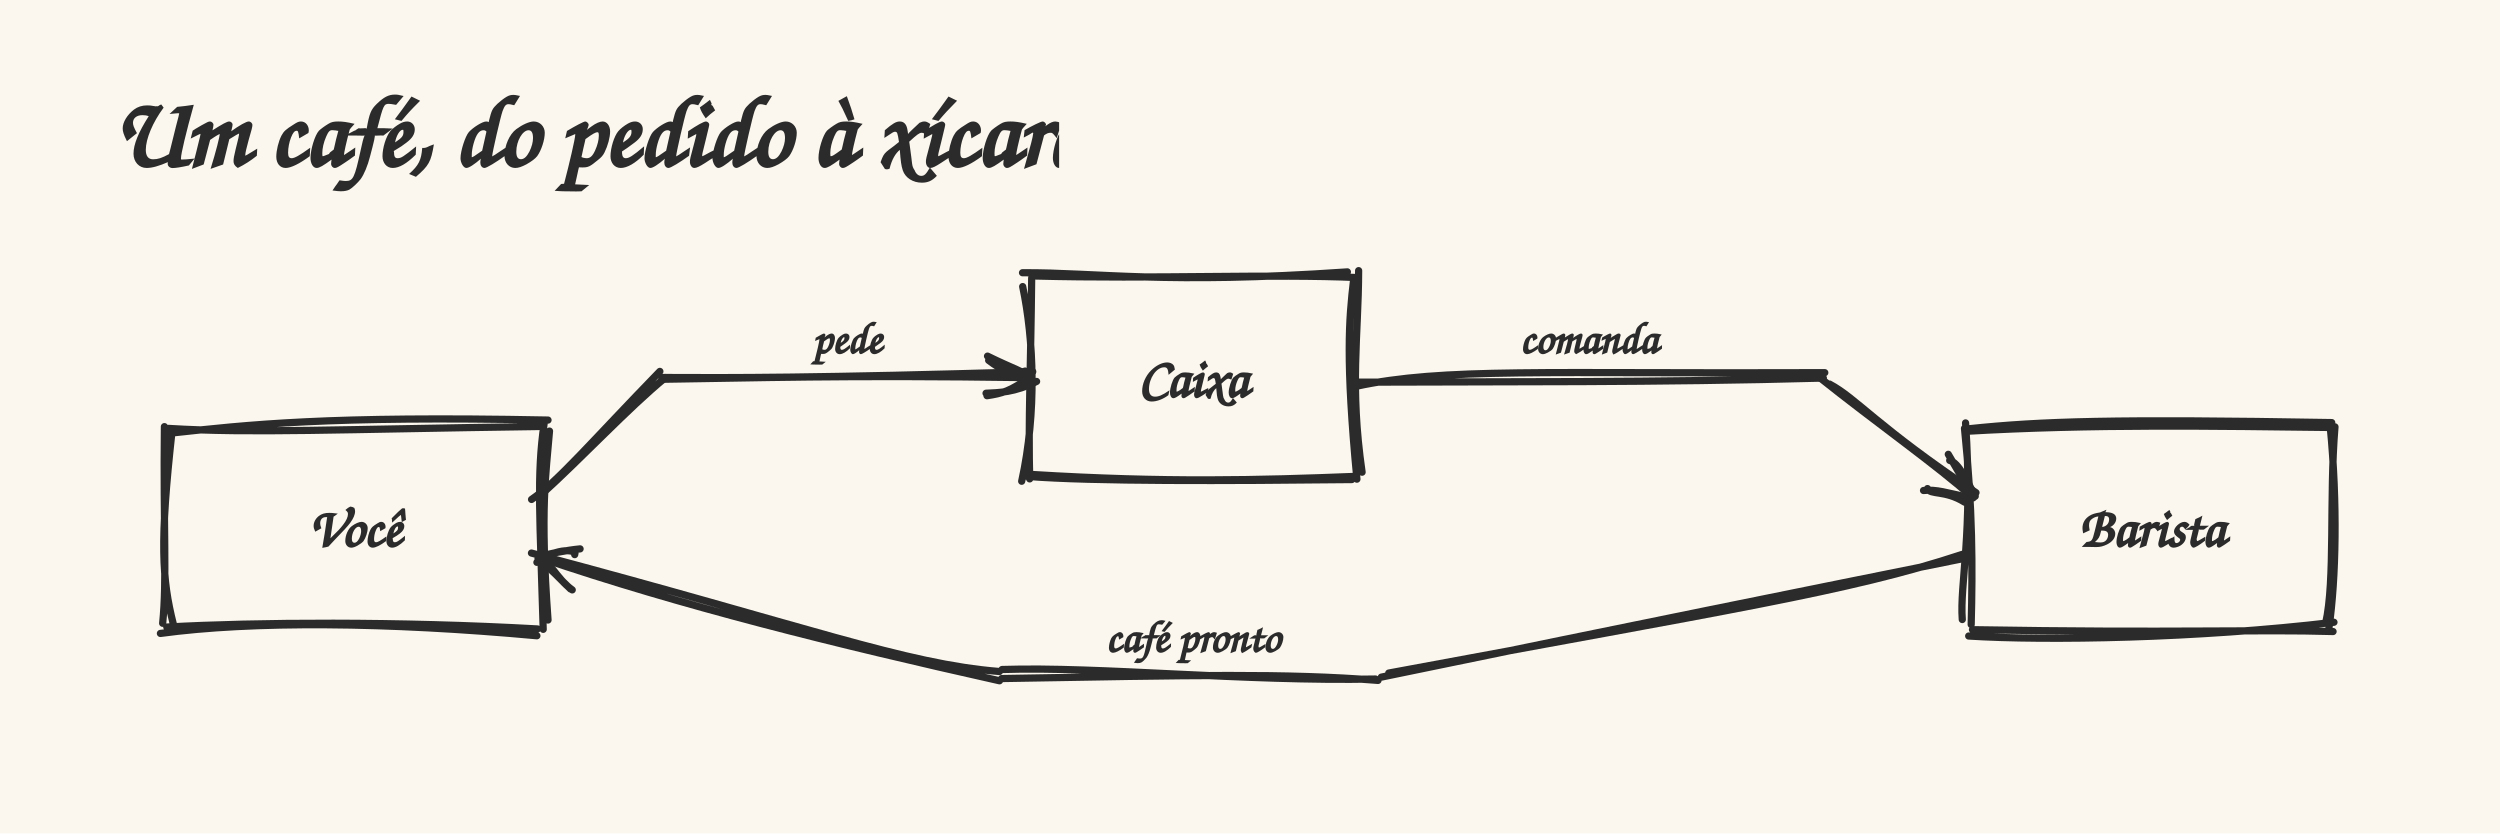
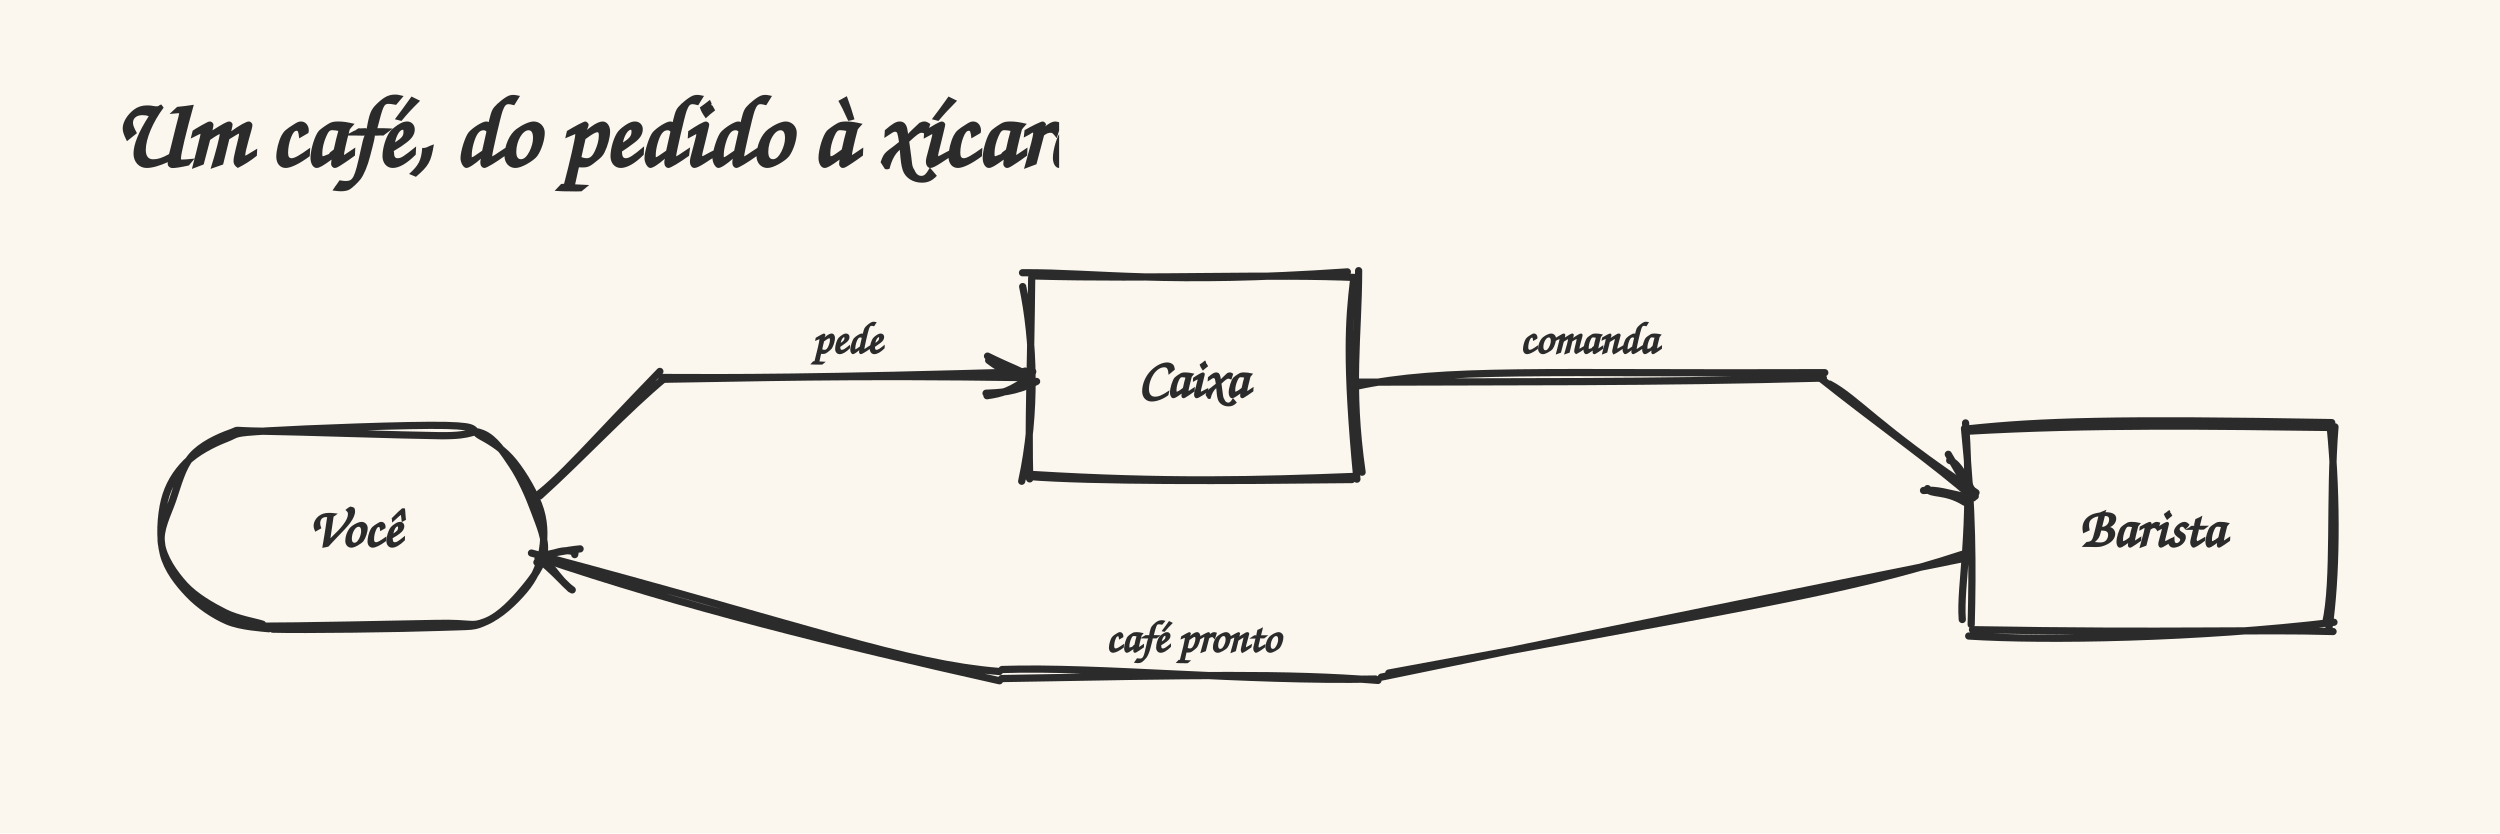
<svg id="paper" role="img" viewBox="0 0 900 300" aria-label="Um café, do pedido à xícara" style="width: 900px; aspect-ratio: 900 / 300;">
  <defs>
    <clipPath id="dw1-clip-1-0">
      <rect x="36" y="13" width="345.284" height="70">
</rect>
    </clipPath>
    <clipPath id="dw1-clip-1-2">
      <rect x="108.383" y="165.9" width="40.54" height="49">
</rect>
    </clipPath>
    <clipPath id="dw1-clip-1-5">
      <rect x="289.114" y="100.3" width="32.16" height="44">
</rect>
    </clipPath>
    <clipPath id="dw1-clip-1-7">
      <rect x="406.388" y="112.1" width="47.1" height="49">
</rect>
    </clipPath>
    <clipPath id="dw1-clip-1-10">
      <rect x="543.473" y="100.3" width="57.632" height="44">
</rect>
    </clipPath>
    <clipPath id="dw1-clip-1-12">
      <rect x="744.15" y="165.9" width="61.98" height="49">
</rect>
    </clipPath>
    <clipPath id="dw1-clip-1-15">
      <rect x="393.763" y="207.8" width="72.176" height="44">
</rect>
    </clipPath>
  </defs>
  <rect width="900" height="300" fill="#FBF7EE">
</rect>
  <g>
</g>
  <g>
    <g data-type="text" data-step="0">
      <text x="40" y="60" fill="#2B2B2B" font-family="'Caveat', cursive" font-size="36" font-weight="700" text-anchor="start" clip-path="url(#dw1-clip-1-0)">Um café, do pedido à xícara</text>
    </g>
-     <path d="M60.669 156.01 C89.634 152.848, 117.802 149.665, 197.283 151.227 M60.662 154.223 C90.236 156.039, 121.453 154.549, 193.927 153.542 M197.823 155.194 C196.576 170.771, 194.36 182.728, 197.289 223.208 M195.884 152.514 C193.131 171.115, 194.433 186.926, 195.55 226.558 M193.277 228.87 C139.392 223.929, 90.726 223.535, 57.749 228.036 M193.498 226.422 C143.591 223.629, 92.056 223.955, 60.045 225.745 M62.396 224.667 C58.286 208.316, 57.519 195.089, 61.928 155.287 M58.558 224.381 C60.139 208.767, 58.766 189.88, 59.188 153.59" stroke="#2B2B2B" stroke-width="2.6" fill="none" stroke-linecap="round" stroke-linejoin="round" data-type="polygon" data-step="1">
+     <path d="M96.763 226.341 C94.725 226.112, 86.67 225.667, 81.859 223.599 C77.048 221.531, 71.742 217.963, 67.899 213.931 C64.055 209.899, 60.247 205.033, 58.798 199.407 C57.348 193.78, 57.836 185.652, 59.202 180.174 C60.568 174.696, 63.315 170.241, 66.994 166.539 C70.672 162.836, 76.395 159.861, 81.274 157.959 C86.153 156.057, 83.042 155.927, 96.268 155.127 C109.494 154.327, 147.812 152.839, 160.631 153.161 C173.451 153.483, 169.124 154.866, 173.184 157.06 C177.243 159.254, 181.422 161.892, 184.989 166.325 C188.555 170.759, 192.912 178.137, 194.584 183.663 C196.256 189.19, 195.987 194.69, 195.02 199.482 C194.053 204.275, 192.177 208.365, 188.782 212.42 C185.388 216.474, 179.915 221.81, 174.656 223.811 C169.396 225.812, 170.552 224.156, 157.223 224.425 C143.895 224.693, 104.675 225.46, 94.682 225.423 M94.532 224.724 C92.523 223.975, 85.626 222.877, 80.96 220.532 C76.295 218.187, 70.349 214.794, 66.54 210.652 C62.732 206.51, 58.836 200.792, 58.108 195.682 C57.38 190.573, 60.355 185.237, 62.173 179.995 C63.99 174.754, 65.56 168.253, 69.011 164.233 C72.463 160.212, 78.628 157.372, 82.883 155.873 C87.138 154.373, 81.929 155.07, 94.539 155.234 C107.149 155.398, 145.334 156.715, 158.542 156.855 C171.75 156.995, 169.472 154.302, 173.786 156.076 C178.099 157.849, 181.332 162.856, 184.424 167.496 C187.516 172.135, 190.423 178.682, 192.339 183.911 C194.255 189.14, 196.571 194.164, 195.92 198.869 C195.27 203.575, 191.878 208.017, 188.436 212.144 C184.994 216.271, 180.323 221.348, 175.268 223.633 C170.213 225.917, 170.952 225.376, 158.105 225.853 C145.258 226.33, 108.603 226.813, 98.188 226.495" stroke="#2B2B2B" stroke-width="2.6" fill="none" stroke-linecap="round" stroke-linejoin="round" data-type="curve" data-step="1">
</path>
    <g data-type="text" data-step="2">
      <text x="127.5" y="196.9" fill="#2B2B2B" font-family="'Caveat', cursive" font-size="20" font-weight="700" text-anchor="middle" clip-path="url(#dw1-clip-1-2)">Você</text>
    </g>
    <path d="M191.363 179.8 C200.843 173.35, 212.796 159.204, 237.551 133.708 M194.316 178.555 C209.463 164.894, 226.22 146.834, 239.579 135.916" stroke="#2B2B2B" stroke-width="2.6" fill="none" stroke-linecap="round" stroke-linejoin="round" data-type="polyline" data-step="3">
</path>
    <path d="M238.211 135.895 C262.838 136.018, 293.972 136.097, 371.785 133.799 M239.444 136.521 C271.286 136.106, 302.56 134.977, 370.105 135.953" stroke="#2B2B2B" stroke-width="2.6" fill="none" stroke-linecap="round" stroke-linejoin="round" data-type="arrow" data-step="4">
</path>
    <path d="M354.979 141.569 C359.509 141.334, 365.202 141.378, 373.172 137.321 M355.317 142.455 C360.676 141.67, 363.877 140.804, 370.821 135.666 M369.057 133.587 C364.344 135.268, 360.563 133.25, 355.916 129.737 M370.327 135.855 C368.445 133.547, 365.136 132.963, 355.507 128.202" stroke="#2B2B2B" stroke-width="2.6" fill="none" stroke-linecap="round" stroke-linejoin="round" data-type="arrow" data-step="4">
</path>
    <g data-type="text" data-step="5">
      <text x="304.7" y="127.3" fill="#2B2B2B" font-family="'Caveat', cursive" font-size="16" font-weight="700" text-anchor="middle" clip-path="url(#dw1-clip-1-5)">pede</text>
    </g>
    <path d="M368.105 98.185 C395.347 98.056, 419.031 102.443, 485.053 97.88 M372.298 99.352 C415.422 100.503, 458.636 98.548, 488.757 99.928 M489.106 97.434 C489.046 121.241, 485.862 138.854, 490.354 169.989 M487.282 100.878 C485.623 115.041, 484.386 129.474, 488.487 172.499 M486.651 172.64 C441.775 173.127, 393.398 173.357, 369.839 171.501 M488.199 171.486 C453.187 172.872, 419.265 173.741, 371.67 170.816 M367.807 173.248 C373.287 148.301, 372.151 122.183, 368.165 103.168 M370.693 172.402 C370.148 152.79, 371.073 132.658, 371.403 100.102" stroke="#2B2B2B" stroke-width="2.6" fill="none" stroke-linecap="round" stroke-linejoin="round" data-type="polygon" data-step="6">
</path>
    <g data-type="text" data-step="7">
      <text x="429.2" y="143.1" fill="#2B2B2B" font-family="'Caveat', cursive" font-size="20" font-weight="700" text-anchor="middle" clip-path="url(#dw1-clip-1-7)">Caixa</text>
    </g>
    <path d="M488.2 139.075 C519.454 132.301, 556.285 134.597, 656.921 134.161 M488.952 137.583 C540.662 137.339, 596.32 137.757, 656.408 136.102" stroke="#2B2B2B" stroke-width="2.6" fill="none" stroke-linecap="round" stroke-linejoin="round" data-type="polyline" data-step="8">
</path>
    <path d="M658.647 138.27 C668.314 143.377, 675.778 153.609, 711.356 177.351 M654.479 135.449 C675.661 152.38, 697.512 167.684, 710.334 179.239" stroke="#2B2B2B" stroke-width="2.6" fill="none" stroke-linecap="round" stroke-linejoin="round" data-type="arrow" data-step="9">
</path>
    <path d="M693.893 175.89 C694.897 178.267, 700.12 176.339, 707.269 180.783 M692.471 176.579 C697.176 176.1, 700.965 177.448, 708.005 178.914 M711.083 178.639 C707.912 172.844, 705.133 166.611, 701.895 165.759 M709.885 178.125 C706.702 172.626, 704.301 168.544, 701.384 163.552" stroke="#2B2B2B" stroke-width="2.6" fill="none" stroke-linecap="round" stroke-linejoin="round" data-type="arrow" data-step="9">
</path>
    <g data-type="text" data-step="10">
      <text x="571.7" y="127.3" fill="#2B2B2B" font-family="'Caveat', cursive" font-size="16" font-weight="700" text-anchor="middle" clip-path="url(#dw1-clip-1-10)">comanda</text>
    </g>
    <path d="M708.742 154.36 C734.769 151.622, 760.877 150.78, 839.424 152.132 M707.533 155.281 C753.226 152.619, 797.453 153.398, 840.586 153.913 M840.588 153.674 C838.486 179.311, 840.733 208.979, 837.22 224.369 M838.88 153.641 C841.545 180.986, 840.968 208.463, 838.423 226.04 M840.225 224.011 C791.207 229.863, 736.37 230.718, 708.729 228.967 M839.9 227.349 C812.861 226.527, 783.229 227.94, 710.095 226.688 M706.418 223.029 C705.457 210.305, 710.353 192.116, 707.602 152.25 M709.627 224.823 C710.157 204.413, 710.18 183.036, 707.217 154.213" stroke="#2B2B2B" stroke-width="2.6" fill="none" stroke-linecap="round" stroke-linejoin="round" data-type="polygon" data-step="11">
</path>
    <g data-type="text" data-step="12">
      <text x="774.4" y="196.9" fill="#2B2B2B" font-family="'Caveat', cursive" font-size="20" font-weight="700" text-anchor="middle" clip-path="url(#dw1-clip-1-12)">Barista</text>
    </g>
    <path d="M706.384 199.582 C665.455 213.11, 621.801 219.604, 499.953 242.3 M707.915 200.86 C649.69 212.559, 590.89 224.44, 497.284 243.763 M495.181 244.45 C447.573 245.388, 395.849 239.882, 360.746 241.022 M496.079 244.946 C463.136 242.309, 430.224 243.077, 360.618 244.277" stroke="#2B2B2B" stroke-width="2.6" fill="none" stroke-linecap="round" stroke-linejoin="round" data-type="polyline" data-step="13">
</path>
    <path d="M359.784 241.744 C325.487 238.973, 292.186 225.917, 191.326 199.103 M359.815 245.078 C300.608 231.831, 244.802 217.982, 194.164 200.724" stroke="#2B2B2B" stroke-width="2.6" fill="none" stroke-linecap="round" stroke-linejoin="round" data-type="arrow" data-step="14">
</path>
    <path d="M206.892 199.664 C207.974 197.939, 200.788 196.835, 193.285 202.445 M208.829 197.596 C204.116 198.044, 197.213 199.387, 194.548 200.363 M194.789 201.891 C197.507 201.118, 200.171 208.184, 206.002 212.359 M193.684 201.156 C198.981 205.316, 201.296 208.18, 205.388 212.041" stroke="#2B2B2B" stroke-width="2.6" fill="none" stroke-linecap="round" stroke-linejoin="round" data-type="arrow" data-step="14">
</path>
    <g data-type="text" data-step="15">
      <text x="429.2" y="234.8" fill="#2B2B2B" font-family="'Caveat', cursive" font-size="16" font-weight="700" text-anchor="middle" clip-path="url(#dw1-clip-1-15)">café pronto</text>
    </g>
  </g>
  <g aria-hidden="true" class="dw-pencil" style="opacity: 0; transition: opacity 0.25s; pointer-events: none;">
    <g transform="translate(-3,-46) scale(1.15)">
      <path d="M3 40 L 8 28 L 33 3 L 41 11 L 16 36 Z" fill="#FFD25E" stroke="#2B2B2B" stroke-width="2" stroke-linejoin="round">
</path>
      <path d="M3 40 L 8 28 L 16 36 Z" fill="#F1D9B5" stroke="#2B2B2B" stroke-width="2" stroke-linejoin="round">
</path>
      <path d="M3 40 L 5.3 34.4 L 8.6 37.7 Z" fill="#2B2B2B">
</path>
      <path d="M29 7 L 37 15" stroke="#2B2B2B" stroke-width="2">
</path>
    </g>
  </g>
</svg>
